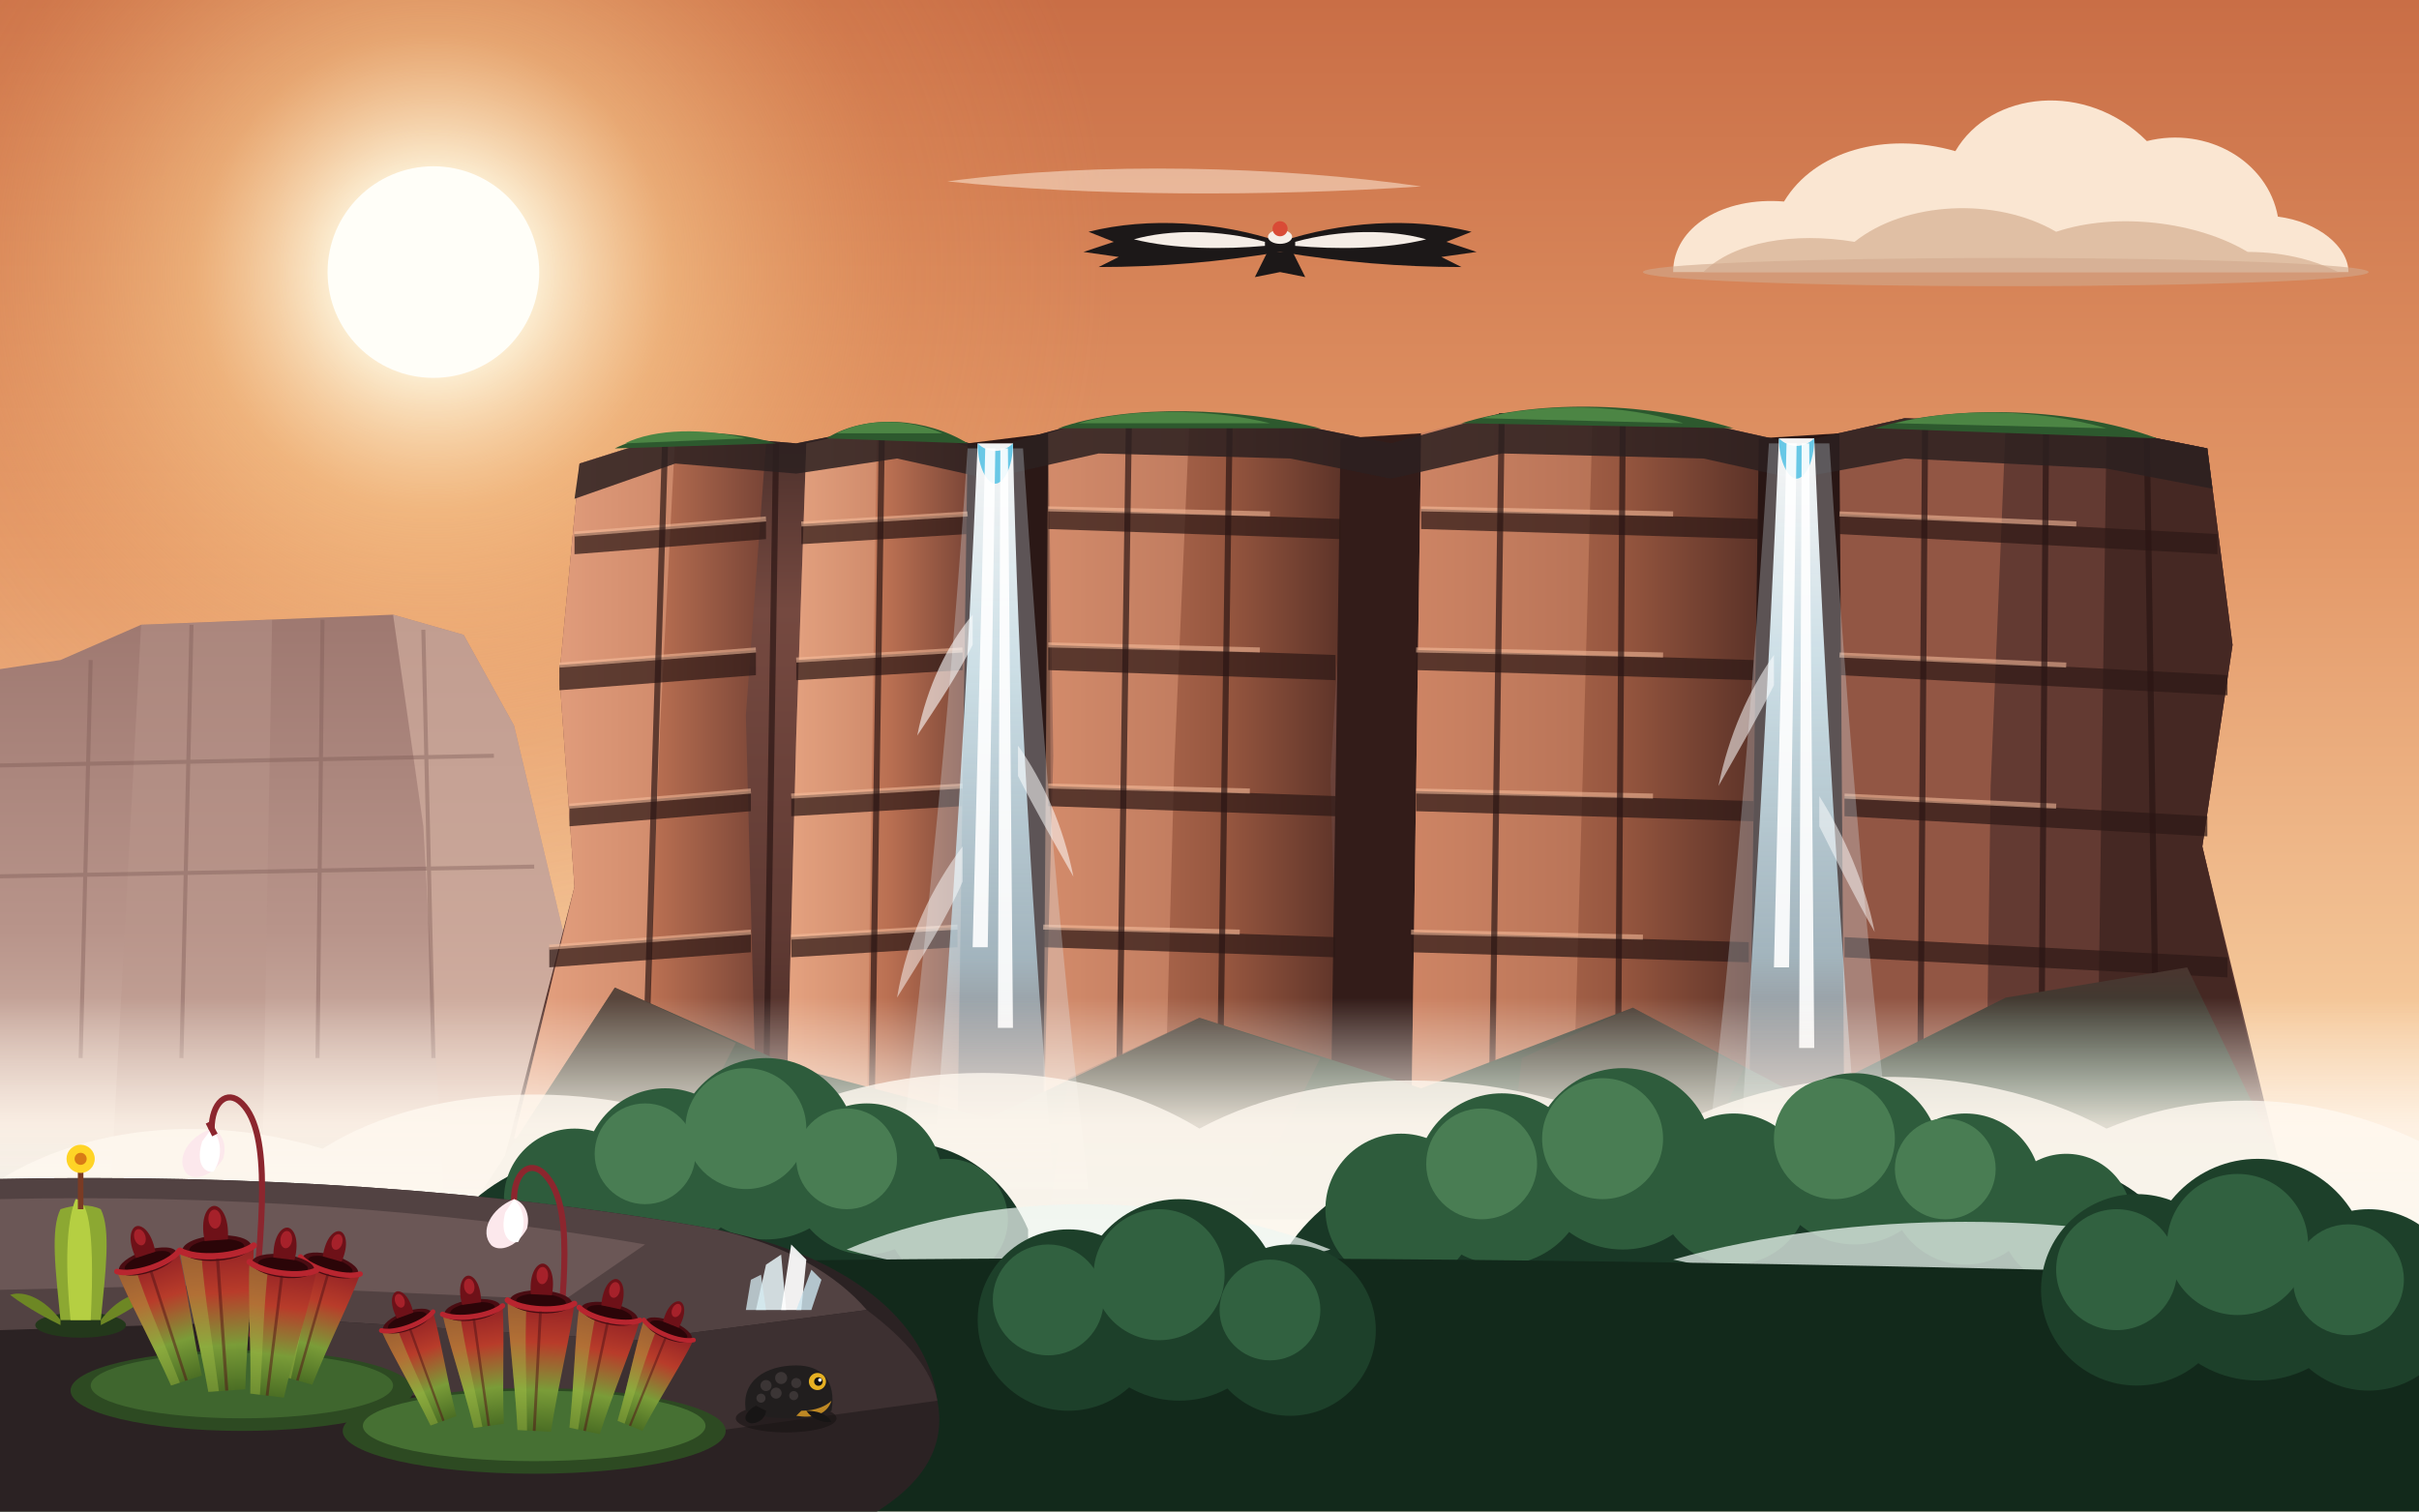
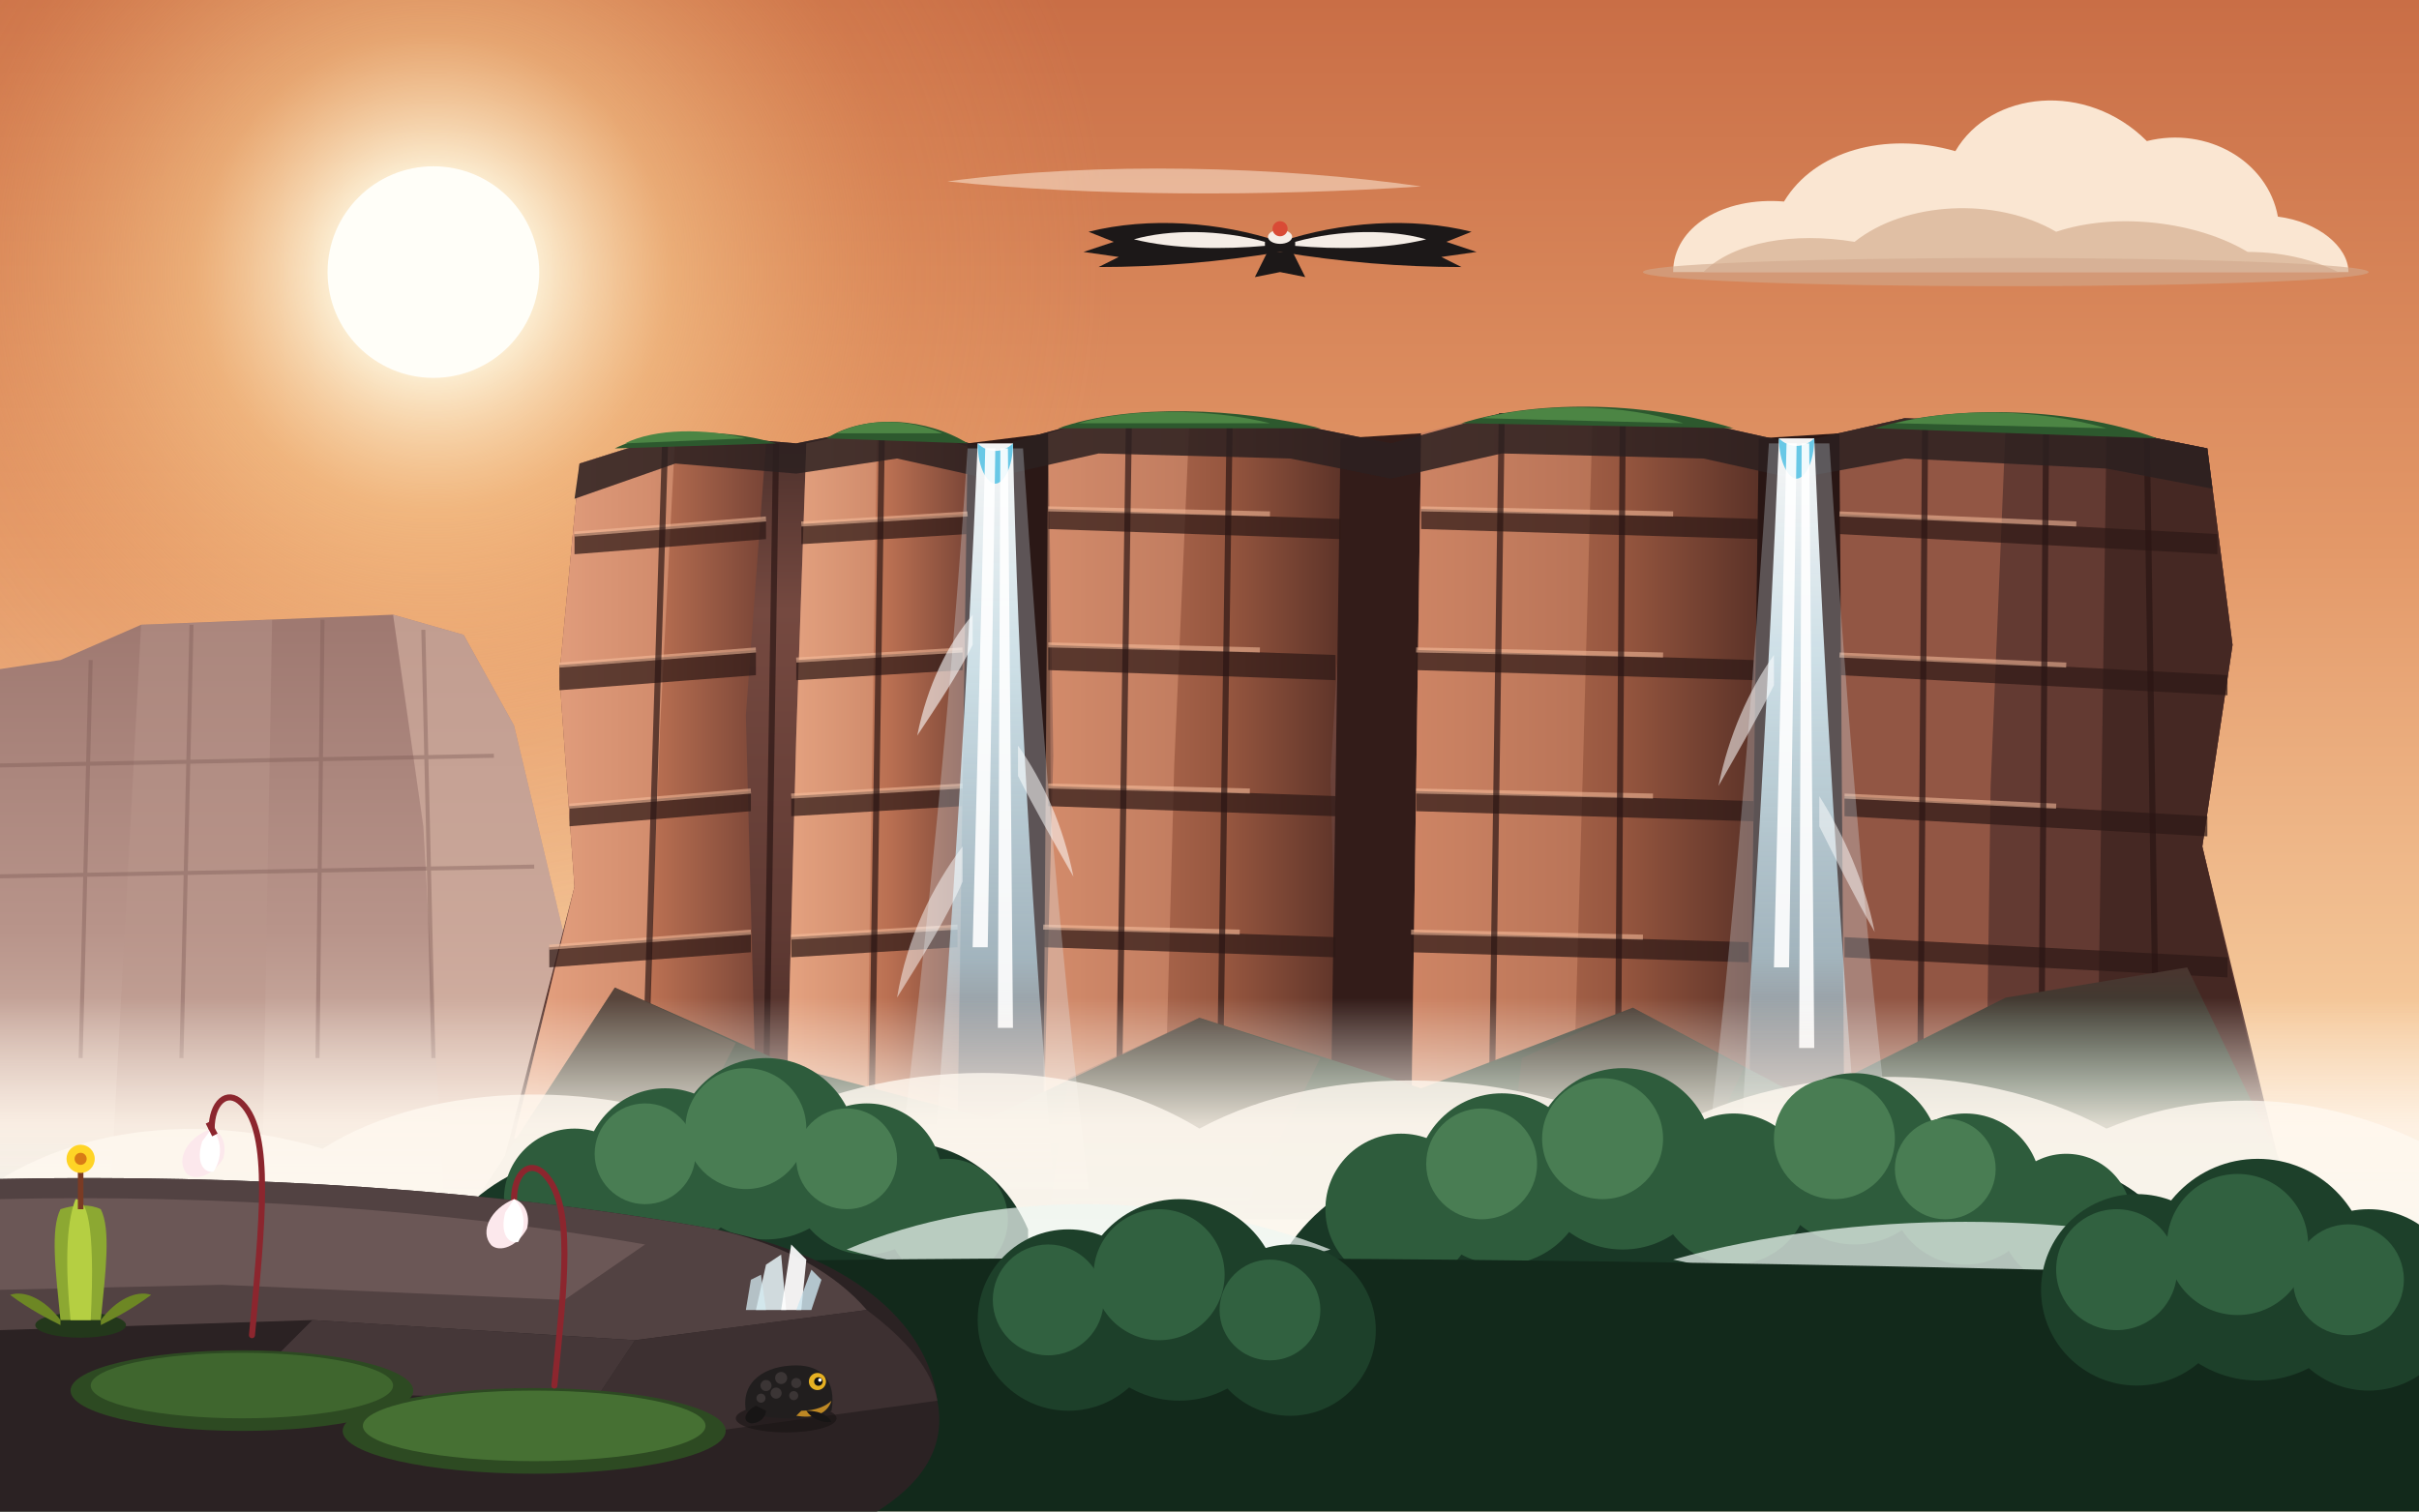
- <svg xmlns="http://www.w3.org/2000/svg" class="nature-ill" viewBox="0 0 480 300">
-   <defs>
-     <clipPath id="tepui-vp">
-       <rect width="480" height="300" />
-     </clipPath>
-     <linearGradient id="tepui-sky" x1="0" y1="0" x2="0" y2="1">
-       <stop offset="0" stop-color="#c96e46" />
-       <stop offset="0.36" stop-color="#e39868" />
-       <stop offset="0.68" stop-color="#f5c99b" />
-       <stop offset="1" stop-color="#faebd4" />
-     </linearGradient>
-     <radialGradient id="tepui-sun" cx="86" cy="54" r="135" gradientUnits="userSpaceOnUse">
-       <stop offset="0" stop-color="#ffffff" />
-       <stop offset="0.14" stop-color="#fff8e0" stop-opacity="0.94" />
-       <stop offset="0.35" stop-color="#ffd596" stop-opacity="0.52" />
-       <stop offset="0.7" stop-color="#f2a968" stop-opacity="0.16" />
-       <stop offset="1" stop-color="#f2a968" stop-opacity="0" />
-     </radialGradient>
-     <linearGradient id="tepui-kukenan" x1="0" y1="0" x2="0" y2="1">
-       <stop offset="0" stop-color="#9e7870" />
-       <stop offset="0.55" stop-color="#b8948a" />
-       <stop offset="1" stop-color="#e3cbbd" />
-     </linearGradient>
-     <linearGradient id="tepui-wall-base" x1="0" y1="0" x2="0" y2="1">
-       <stop offset="0" stop-color="#472d29" />
-       <stop offset="0.25" stop-color="#754940" />
-       <stop offset="0.65" stop-color="#613b34" />
-       <stop offset="1" stop-color="#3d2420" />
-     </linearGradient>
-     <linearGradient id="tepui-buttress-lit" x1="0" y1="0" x2="1" y2="0">
-       <stop offset="0" stop-color="#e09a78" />
-       <stop offset="0.55" stop-color="#ba7052" />
-       <stop offset="1" stop-color="#784436" />
-     </linearGradient>
-     <linearGradient id="tepui-buttress-mid" x1="0" y1="0" x2="1" y2="0">
-       <stop offset="0" stop-color="#c47b5c" />
-       <stop offset="0.6" stop-color="#96563f" />
-       <stop offset="1" stop-color="#593127" />
-     </linearGradient>
-     <linearGradient id="tepui-talus" x1="0" y1="0" x2="0" y2="1">
-       <stop offset="0" stop-color="#4a352f" />
-       <stop offset="0.5" stop-color="#2c4736" />
-       <stop offset="1" stop-color="#193324" />
-     </linearGradient>
-     <linearGradient id="tepui-fall" x1="0" y1="0" x2="0" y2="1">
-       <stop offset="0" stop-color="#ffffff" stop-opacity="0.95" />
-       <stop offset="0.3" stop-color="#dcf2fa" stop-opacity="0.88" />
-       <stop offset="0.7" stop-color="#c8e8f5" stop-opacity="0.65" />
-       <stop offset="1" stop-color="#ffffff" stop-opacity="0" />
-     </linearGradient>
-     <linearGradient id="tepui-mist-band" x1="0" y1="0" x2="0" y2="1">
-       <stop offset="0" stop-color="#fff8f0" stop-opacity="0" />
-       <stop offset="0.35" stop-color="#fff6ec" stop-opacity="0.85" />
-       <stop offset="0.7" stop-color="#eef5f0" stop-opacity="0.92" />
-       <stop offset="1" stop-color="#1f3b28" stop-opacity="0" />
-     </linearGradient>
-     <linearGradient id="tepui-pitcher" x1="0" y1="0" x2="0" y2="1">
-       <stop offset="0" stop-color="#8c1d24" />
-       <stop offset="0.35" stop-color="#b83c2a" />
-       <stop offset="0.7" stop-color="#7a9c38" />
-       <stop offset="1" stop-color="#4b6e24" />
-     </linearGradient>
-     <g id="tepui-heliamphora">
-       <path d="M-3.5,0 C-4.5,-10 -6.5,-20 -7,-27 C-4,-29 4,-29 7,-27 C6.5,-20 4.5,-10 3.5,0 Z" fill="url(#tepui-pitcher)" />
-       <path d="M-3.5,0 C-4.5,-10 -6.5,-20 -7,-27 L-3,-27 C-3,-18 -2,-9 -1.5,0 Z" fill="#a8c246" opacity="0.38" />
-       <ellipse cx="0" cy="-27" rx="6.5" ry="2.4" fill="#4a0c12" />
-       <ellipse cx="0" cy="-27" rx="5.2" ry="1.7" fill="#2b0508" />
-       <path d="M-2.2,-28.5 C-2.8,-33 -1.2,-35 0,-35 C1.2,-35 2.8,-33 2.2,-28.5 Z" fill="#6e1118" />
-       <ellipse cx="0" cy="-32.5" rx="1.2" ry="1.8" fill="#a6212a" />
-       <path d="M-7,-27 C-4,-25 4,-25 7,-27" fill="none" stroke="#b8252f" stroke-width="1.2" stroke-linecap="round" />
-       <path d="M0,0 L0,-25" stroke="#521216" stroke-width="0.6" opacity="0.5" />
-     </g>
-   </defs>
-   <g clip-path="url(#tepui-vp)">
-     <rect width="480" height="300" fill="url(#tepui-sky)" />
-     <circle cx="86" cy="54" r="135" fill="url(#tepui-sun)" />
-     <circle cx="86" cy="54" r="21" fill="#fffef8" />
-     <g>
-       <path d="M332,54 C332,45 342,39 354,40 C360,30 374,26 388,30 C395,18 414,16 426,28 C438,25 450,32 452,43 C460,44 466,49 466,54 Z" fill="#fae6d2" />
-       <path d="M338,54 C344,48 356,46 368,48 C378,40 396,39 408,46 C420,42 436,44 446,50 C454,50 460,52 464,54 Z" fill="#e0bfa4" />
-       <ellipse cx="398" cy="54" rx="72" ry="2.8" fill="#d1a98c" opacity="0.6" />
-     </g>
-     <path d="M188,36 C218,32 254,33 282,37 C252,39 216,39 188,36 Z" fill="#fff2e2" opacity="0.5" />
-     <g>
-       <path d="M-8,236 L-8,134 L12,131 L28,124 L78,122 L92,126 L102,144 L112,186 L124,236 Z" fill="url(#tepui-kukenan)" />
-       <path d="M78,122 L92,126 L102,144 L112,186 L124,236 L88,236 L84,164 Z" fill="#d4b0a2" opacity="0.65" />
-       <path d="M28,124 L54,123 L52,236 L22,236 Z" fill="#ba968c" opacity="0.45" />
-       <g stroke="#7d5b54" stroke-width="0.8" opacity="0.4">
-         <line x1="18" y1="131" x2="16" y2="210" />
-         <line x1="38" y1="124" x2="36" y2="210" />
-         <line x1="64" y1="123" x2="63" y2="210" />
-         <line x1="84" y1="125" x2="86" y2="210" />
-         <path d="M-4,152 L98,150 M-4,174 L106,172" fill="none" />
-       </g>
-     </g>
-     <g>
-       <path d="M98,238 L114,176 L111,134 L115,92 L134,86 L158,88 L178,84 L196,89 L218,83 L256,84 L276,88 L298,82 L338,84 L356,88 L378,83 L418,85 L438,89 L443,128 L437,168 L454,238 Z" fill="url(#tepui-wall-base)" />
-       <path d="M115,92 L134,86 L152,88 L148,142 L150,218 L102,226 L114,176 L111,134 Z" fill="url(#tepui-buttress-lit)" />
-       <path d="M115,92 L134,86 L131,144 L128,220 L102,226 L114,176 L111,134 Z" fill="#f0b08e" opacity="0.45" />
-       <path d="M160,88 L178,84 L193,89 L191,152 L190,224 L156,222 L158,146 Z" fill="url(#tepui-buttress-lit)" />
-       <path d="M160,88 L174,85 L172,222 L156,222 L158,146 Z" fill="#edb08e" opacity="0.38" />
-       <path d="M192,88 L208,86 L209,228 L190,228 Z" fill="#2b1816" />
-       <path d="M208,86 L218,83 L256,84 L268,87 L264,154 L266,226 L207,226 L209,150 Z" fill="url(#tepui-buttress-mid)" />
-       <path d="M208,86 L218,83 L236,84 L233,152 L231,226 L207,226 Z" fill="#e39d7b" opacity="0.48" />
-       <path d="M266,87 L282,86 L280,226 L264,226 Z" fill="#331c19" />
-       <path d="M282,86 L298,82 L338,84 L350,87 L348,156 L347,226 L280,226 Z" fill="url(#tepui-buttress-mid)" />
-       <path d="M282,86 L298,82 L316,83 L314,156 L312,226 L280,226 Z" fill="#d9906e" opacity="0.45" />
-       <path d="M349,87 L365,86 L367,228 L347,228 Z" fill="#291614" />
-       <path d="M365,86 L378,83 L418,85 L438,89 L443,128 L437,168 L452,232 L366,228 Z" fill="#633a32" />
-       <path d="M365,86 L378,83 L398,84 L395,156 L394,228 L366,228 Z" fill="#b86e52" opacity="0.55" />
-       <path d="M418,85 L438,89 L443,128 L437,168 L452,232 L416,230 Z" fill="#3b211d" opacity="0.75" />
-       <g fill="#2e1916" opacity="0.72">
-         <path d="M114,106 L152,103 L152,107 L114,110 Z M159,104 L192,102 L192,106 L159,108 Z M208,101 L266,103 L266,107 L208,105 Z M282,101 L349,103 L349,107 L282,105 Z M365,102 L440,106 L440,110 L365,106 Z" />
-         <path d="M111,132 L150,129 L150,134 L111,137 Z M158,131 L191,129 L191,133 L158,135 Z M208,128 L265,130 L265,135 L208,133 Z M281,129 L348,131 L348,135 L281,133 Z M365,130 L442,134 L442,138 L365,134 Z" />
-         <path d="M113,160 L149,157 L149,161 L113,164 Z M157,158 L191,156 L191,160 L157,162 Z M208,156 L265,158 L265,162 L208,160 Z M281,157 L348,159 L348,163 L281,161 Z M366,158 L438,162 L438,166 L366,162 Z" />
-         <path d="M109,188 L149,185 L149,189 L109,192 Z M157,186 L190,184 L190,188 L157,190 Z M207,184 L265,186 L265,190 L207,188 Z M280,185 L347,187 L347,191 L280,189 Z M366,186 L442,190 L442,194 L366,190 Z" />
-       </g>
-       <g fill="none" stroke="#f5be9d" stroke-width="1" opacity="0.55">
-         <path d="M114,106 L152,103 M159,104 L192,102 M208,101 L252,102 M282,101 L332,102 M365,102 L412,104" />
-         <path d="M111,132 L150,129 M158,131 L191,129 M208,128 L250,129 M281,129 L330,130 M365,130 L410,132" />
-         <path d="M113,160 L149,157 M157,158 L191,156 M208,156 L248,157 M281,157 L328,158 M366,158 L408,160" />
-         <path d="M109,188 L149,185 M157,186 L190,184 M207,184 L246,185 M280,185 L326,186" />
-       </g>
-       <g stroke="#291513" stroke-width="1.2" opacity="0.68">
-         <line x1="132" y1="87" x2="128" y2="215" />
-         <line x1="154" y1="88" x2="152" y2="218" />
-         <line x1="175" y1="85" x2="173" y2="218" />
-         <line x1="224" y1="84" x2="222" y2="220" />
-         <line x1="244" y1="84" x2="242" y2="220" />
-         <line x1="298" y1="82" x2="296" y2="220" />
-         <line x1="322" y1="84" x2="321" y2="220" />
-         <line x1="382" y1="84" x2="381" y2="220" />
-         <line x1="406" y1="85" x2="405" y2="220" />
-         <line x1="426" y1="87" x2="428" y2="220" />
-       </g>
-       <path d="M115,92 L134,86 L158,88 L178,84 L196,89 L218,83 L256,84 L276,88 L298,82 L338,84 L356,88 L378,83 L418,85 L438,89 L439,97 L418,93 L378,91 L356,95 L338,91 L298,90 L276,95 L256,91 L218,90 L196,95 L178,91 L158,94 L134,92 L114,99 Z" fill="#2b2020" opacity="0.85" />
-       <g fill="#2d592e">
-         <path d="M122,89 C130,85 144,85 154,88 Z" />
-         <path d="M164,87 C172,82 184,83 192,88 Z" />
-         <path d="M210,85 C224,80 246,81 262,85 Z" />
-         <path d="M290,84 C306,79 328,80 344,85 Z" />
-         <path d="M372,85 C388,80 412,81 428,87 Z" />
-       </g>
-       <g fill="#4c8544">
-         <path d="M124,88 C130,85 140,85 148,87 Z" />
-         <path d="M166,86 C172,83 180,83 187,86 Z" />
-         <path d="M214,84 C224,81 240,81 252,84 Z" />
-         <path d="M294,83 C306,80 322,80 334,84 Z" />
-         <path d="M376,84 C388,81 404,81 418,85 Z" />
-       </g>
-       <path d="M92,242 L122,196 L158,212 L196,222 L238,202 L282,216 L324,200 L358,218 L398,198 L434,192 L458,242 Z" fill="url(#tepui-talus)" />
-       <path d="M92,242 L122,196 L146,207 L128,242 Z" fill="#705246" opacity="0.45" />
-       <path d="M212,214 L238,202 L262,210 L246,242 L208,242 Z" fill="#63483e" opacity="0.38" />
-       <path d="M302,210 L324,200 L346,212 L332,242 L298,242 Z" fill="#594037" opacity="0.35" />
-     </g>
-     <g>
-       <path d="M192,89 C189,135 184,185 178,236 L216,236 C210,185 206,135 203,89 Z" fill="#dff2fa" opacity="0.28" />
-       <path d="M194,88 C192,135 189,184 185,234 L209,234 C205,184 202,135 201,88 Z" fill="url(#tepui-fall)" />
-       <path d="M194,88 C196,90 199,90 201,88 C201,93 199,96 197.5,96 C196,96 194,93 194,88 Z" fill="#68c8e6" />
-       <g fill="#ffffff" opacity="0.9">
-         <path d="M195.5,89 L193,188 L196,188 L197.5,89 Z" />
-         <path d="M198.5,89 L198,204 L201,204 L200,89 Z" />
-         <path d="M193,122 C188,128 184,136 182,146 C186,140 190,134 193,128 Z" opacity="0.65" />
-         <path d="M202,148 C207,155 211,164 213,174 C209,167 205,160 202,154 Z" opacity="0.6" />
-         <path d="M191,168 C185,176 180,186 178,198 C183,190 188,182 191,175 Z" opacity="0.55" />
-       </g>
-     </g>
-     <g>
-       <path d="M351,88 C348,135 344,185 338,236 L376,236 C370,185 366,135 363,88 Z" fill="#dff2fa" opacity="0.28" />
-       <path d="M353,87 C351,135 348,184 345,234 L369,234 C365,184 362,135 360,87 Z" fill="url(#tepui-fall)" />
-       <path d="M353,87 C355,89 358,89 360,87 C360,92 358,95 356.5,95 C355,95 353,92 353,87 Z" fill="#68c8e6" />
-       <g fill="#ffffff" opacity="0.9">
-         <path d="M354.5,88 L352,192 L355,192 L356.5,88 Z" />
-         <path d="M357.5,88 L357,208 L360,208 L359,88 Z" />
-         <path d="M352,130 C347,137 343,146 341,156 C345,149 349,142 352,136 Z" opacity="0.6" />
-         <path d="M361,158 C366,166 370,175 372,185 C368,178 364,170 361,164 Z" opacity="0.55" />
-       </g>
-     </g>
-     <rect x="0" y="198" width="480" height="72" fill="url(#tepui-mist-band)" />
-     <g fill="#fff8f0" opacity="0.78">
-       <path d="M-10,242 C8,224 38,220 64,228 C86,214 122,214 146,226 C172,210 212,208 238,224 C264,210 302,212 328,226 C354,210 392,210 418,224 C442,214 468,218 490,232 L490,260 L-10,260 Z" />
-     </g>
+ <svg xmlns="http://www.w3.org/2000/svg" viewBox="0 0 480 300">
+   <clipPath id="a">
+     <path d="m0 0h480v300h-480z" />
+   </clipPath>
+   <linearGradient id="b" x1="0" x2="0" y1="0" y2="1">
+     <stop offset="0" stop-color="#c96e46" />
+     <stop offset=".36" stop-color="#e39868" />
+     <stop offset=".68" stop-color="#f5c99b" />
+     <stop offset="1" stop-color="#faebd4" />
+   </linearGradient>
+   <radialGradient id="c" cx="86" cy="54" gradientUnits="userSpaceOnUse" r="135">
+     <stop offset="0" stop-color="#fff" />
+     <stop offset=".14" stop-color="#fff8e0" stop-opacity=".94" />
+     <stop offset=".35" stop-color="#ffd596" stop-opacity=".52" />
+     <stop offset=".7" stop-color="#f2a968" stop-opacity=".16" />
+     <stop offset="1" stop-color="#f2a968" stop-opacity="0" />
+   </radialGradient>
+   <linearGradient id="d" x1="0" x2="0" y1="0" y2="1">
+     <stop offset="0" stop-color="#9e7870" />
+     <stop offset=".55" stop-color="#b8948a" />
+     <stop offset="1" stop-color="#e3cbbd" />
+   </linearGradient>
+   <linearGradient id="e" x1="0" x2="0" y1="0" y2="1">
+     <stop offset="0" stop-color="#472d29" />
+     <stop offset=".25" stop-color="#754940" />
+     <stop offset=".65" stop-color="#613b34" />
+     <stop offset="1" stop-color="#3d2420" />
+   </linearGradient>
+   <linearGradient id="f" x1="0" x2="1" y1="0" y2="0">
+     <stop offset="0" stop-color="#e09a78" />
+     <stop offset=".55" stop-color="#ba7052" />
+     <stop offset="1" stop-color="#784436" />
+   </linearGradient>
+   <linearGradient id="g" x1="0" x2="1" y1="0" y2="0">
+     <stop offset="0" stop-color="#c47b5c" />
+     <stop offset=".6" stop-color="#96563f" />
+     <stop offset="1" stop-color="#593127" />
+   </linearGradient>
+   <linearGradient id="h" x1="0" x2="0" y1="0" y2="1">
+     <stop offset="0" stop-color="#4a352f" />
+     <stop offset=".5" stop-color="#2c4736" />
+     <stop offset="1" stop-color="#193324" />
+   </linearGradient>
+   <linearGradient id="i" x1="0" x2="0" y1="0" y2="1">
+     <stop offset="0" stop-color="#fff" stop-opacity=".95" />
+     <stop offset=".3" stop-color="#dcf2fa" stop-opacity=".88" />
+     <stop offset=".7" stop-color="#c8e8f5" stop-opacity=".65" />
+     <stop offset="1" stop-color="#fff" stop-opacity="0" />
+   </linearGradient>
+   <linearGradient id="j" x1="0" x2="0" y1="0" y2="1">
+     <stop offset="0" stop-color="#fff8f0" stop-opacity="0" />
+     <stop offset=".35" stop-color="#fff6ec" stop-opacity=".85" />
+     <stop offset=".7" stop-color="#eef5f0" stop-opacity=".92" />
+     <stop offset="1" stop-color="#1f3b28" stop-opacity="0" />
+   </linearGradient>
+   <g clip-path="url(#a)">
+     <path d="m0 0h480v300h-480z" fill="url(#b)" />
+     <circle cx="86" cy="54" fill="url(#c)" r="135" />
+     <circle cx="86" cy="54" fill="#fffef8" r="21" />
+     <path d="m332 54c0-9 10-15 22-14 6-10 20-14 34-10 7-12 26-14 38-2 12-3 24 4 26 15 8 1 14 6 14 11z" fill="#fae6d2" />
+     <path d="m338 54c6-6 18-8 30-6 10-8 28-9 40-2 12-4 28-2 38 4 8 0 14 2 18 4z" fill="#e0bfa4" />
+     <ellipse cx="398" cy="54" fill="#d1a98c" opacity=".6" rx="72" ry="2.8" />
+     <path d="m188 36c30-4 66-3 94 1-30 2-66 2-94-1z" fill="#fff2e2" opacity=".5" />
+     <path d="m-8 236v-102l20-3 16-7 50-2 14 4 10 18 10 42 12 50z" fill="url(#d)" />
+     <path d="m78 122 14 4 10 18 10 42 12 50h-36l-4-72z" fill="#d4b0a2" opacity=".65" />
+     <path d="m28 124 26-1-2 113h-30z" fill="#ba968c" opacity=".45" />
+     <g opacity=".4" stroke="#7d5b54" stroke-width=".8">
+       <path d="m18 131-2 79" />
+       <path d="m38 124-2 86" />
+       <path d="m64 123-1 87" />
+       <path d="m84 125 2 85" />
+       <path d="m-4 152 102-2m-102 24 110-2" fill="none" />
+     </g>
+     <path d="m98 238 16-62-3-42 4-42 19-6 24 2 20-4 18 5 22-6 38 1 20 4 22-6 40 2 18 4 22-5 40 2 20 4 5 39-6 40 17 70z" fill="url(#e)" />
+     <path d="m115 92 19-6 18 2-4 54 2 76-48 8 12-50-3-42z" fill="url(#f)" />
+     <path d="m115 92 19-6-3 58-3 76-26 6 12-50-3-42z" fill="#f0b08e" opacity=".45" />
+     <path d="m160 88 18-4 15 5-2 63-1 72-34-2 2-76z" fill="url(#f)" />
+     <path d="m160 88 14-3-2 137h-16l2-76z" fill="#edb08e" opacity=".38" />
+     <path d="m192 88 16-2 1 142h-19z" fill="#2b1816" />
+     <path d="m208 86 10-3 38 1 12 3-4 67 2 72h-59l2-76z" fill="url(#g)" />
+     <path d="m208 86 10-3 18 1-3 68-2 74h-24z" fill="#e39d7b" opacity=".48" />
+     <path d="m266 87 16-1-2 140h-16z" fill="#331c19" />
+     <path d="m282 86 16-4 40 2 12 3-2 69-1 70h-67z" fill="url(#g)" />
+     <path d="m282 86 16-4 18 1-2 73-2 70h-32z" fill="#d9906e" opacity=".45" />
+     <path d="m349 87 16-1 2 142h-20z" fill="#291614" />
+     <path d="m365 86 13-3 40 2 20 4 5 39-6 40 15 64-86-4z" fill="#633a32" />
+     <path d="m365 86 13-3 20 1-3 72-1 72h-28z" fill="#b86e52" opacity=".55" />
+     <path d="m418 85 20 4 5 39-6 40 15 64-36-2z" fill="#3b211d" opacity=".75" />
+     <g fill="#2e1916" opacity=".72">
+       <path d="m114 106 38-3v4l-38 3zm45-2 33-2v4l-33 2zm49-3 58 2v4l-58-2zm74 0 67 2v4l-67-2zm83 1 75 4v4l-75-4z" />
+       <path d="m111 132 39-3v5l-39 3zm47-1 33-2v4l-33 2zm50-3 57 2v5l-57-2zm73 1 67 2v4l-67-2zm84 1 77 4v4l-77-4z" />
+       <path d="m113 160 36-3v4l-36 3zm44-2 34-2v4l-34 2zm51-2 57 2v4l-57-2zm73 1 67 2v4l-67-2zm85 1 72 4v4l-72-4z" />
+       <path d="m109 188 40-3v4l-40 3zm48-2 33-2v4l-33 2zm50-2 58 2v4l-58-2zm73 1 67 2v4l-67-2zm86 1 76 4v4l-76-4z" />
+     </g>
+     <g fill="none" opacity=".55" stroke="#f5be9d">
+       <path d="m114 106 38-3m7 1 33-2m16-1 44 1m30-1 50 1m33 0 47 2" />
+       <path d="m111 132 39-3m8 2 33-2m17-1 42 1m31 0 49 1m35 0 45 2" />
+       <path d="m113 160 36-3m8 1 34-2m17 0 40 1m33 0 47 1m38 0 42 2" />
+       <path d="m109 188 40-3m8 1 33-2m17 0 39 1m34 0 46 1" />
+     </g>
+     <g opacity=".68" stroke="#291513" stroke-width="1.2">
+       <path d="m132 87-4 128" />
+       <path d="m154 88-2 130" />
+       <path d="m175 85-2 133" />
+       <path d="m224 84-2 136" />
+       <path d="m244 84-2 136" />
+       <path d="m298 82-2 138" />
+       <path d="m322 84-1 136" />
+       <path d="m382 84-1 136" />
+       <path d="m406 85-1 135" />
+       <path d="m426 87 2 133" />
+     </g>
+     <path d="m115 92 19-6 24 2 20-4 18 5 22-6 38 1 20 4 22-6 40 2 18 4 22-5 40 2 20 4 1 8-21-4-40-2-22 4-18-4-40-1-22 5-20-4-38-1-22 5-18-4-20 3-24-2-20 7z" fill="#2b2020" opacity=".85" />
+     <g fill="#2d592e">
+       <path d="m122 89c8-4 22-4 32-1z" />
+       <path d="m164 87c8-5 20-4 28 1z" />
+       <path d="m210 85c14-5 36-4 52 0z" />
+       <path d="m290 84c16-5 38-4 54 1z" />
+       <path d="m372 85c16-5 40-4 56 2z" />
+     </g>
+     <g fill="#4c8544">
+       <path d="m124 88c6-3 16-3 24-1z" />
+       <path d="m166 86c6-3 14-3 21 0z" />
+       <path d="m214 84c10-3 26-3 38 0z" />
+       <path d="m294 83c12-3 28-3 40 1z" />
+       <path d="m376 84c12-3 28-3 42 1z" />
+     </g>
+     <path d="m92 242 30-46 36 16 38 10 42-20 44 14 42-16 34 18 40-20 36-6 24 50z" fill="url(#h)" />
+     <path d="m92 242 30-46 24 11-18 35z" fill="#705246" opacity=".45" />
+     <path d="m212 214 26-12 24 8-16 32h-38z" fill="#63483e" opacity=".38" />
+     <path d="m302 210 22-10 22 12-14 30h-34z" fill="#594037" opacity=".35" />
+     <path d="m192 89c-3 46-8 96-14 147h38c-6-51-10-101-13-147z" fill="#dff2fa" opacity=".28" />
+     <path d="m194 88c-2 47-5 96-9 146h24c-4-50-7-99-8-146z" fill="url(#i)" />
+     <path d="m194 88c2 2 5 2 7 0 0 5-2 8-3.5 8s-3.5-3-3.5-8z" fill="#68c8e6" />
+     <g fill="#fff" opacity=".9">
+       <path d="m195.5 89-2.5 99h3l1.5-99z" />
+       <path d="m198.5 89-.5 115h3l-1-115z" />
+       <path d="m193 122c-5 6-9 14-11 24 4-6 8-12 11-18z" opacity=".65" />
+       <path d="m202 148c5 7 9 16 11 26-4-7-8-14-11-20z" opacity=".6" />
+       <path d="m191 168c-6 8-11 18-13 30 5-8 10-16 13-23z" opacity=".55" />
+     </g>
+     <path d="m351 88c-3 47-7 97-13 148h38c-6-51-10-101-13-148z" fill="#dff2fa" opacity=".28" />
+     <path d="m353 87c-2 48-5 97-8 147h24c-4-50-7-99-9-147z" fill="url(#i)" />
+     <path d="m353 87c2 2 5 2 7 0 0 5-2 8-3.5 8s-3.5-3-3.5-8z" fill="#68c8e6" />
+     <g fill="#fff" opacity=".9">
+       <path d="m354.5 88-2.5 104h3l1.5-104z" />
+       <path d="m357.5 88-.5 120h3l-1-120z" />
+       <path d="m352 130c-5 7-9 16-11 26 4-7 8-14 11-20z" opacity=".6" />
+       <path d="m361 158c5 8 9 17 11 27-4-7-8-15-11-21z" opacity=".55" />
+     </g>
+     <path d="m0 198h480v72h-480z" fill="url(#j)" />
+     <path d="m-10 242c18-18 48-22 74-14 22-14 58-14 82-2 26-16 66-18 92-2 26-14 64-12 90 2 26-16 64-16 90-2 24-10 50-6 72 8v28h-500z" fill="#fff8f0" opacity=".78" />
    <g fill="#193826">
-       <path d="M84,252 C92,234 110,226 128,230 C138,218 158,216 172,228 C184,224 198,230 204,244 L204,264 L84,264 Z" />
-       <path d="M252,254 C260,236 278,228 296,232 C310,220 332,220 346,232 C360,222 382,222 396,234 C408,228 424,232 432,246 L432,266 L252,266 Z" />
+       <path d="m84 252c8-18 26-26 44-22 10-12 30-14 44-2 12-4 26 2 32 16v20h-120z" />
+       <path d="m252 254c8-18 26-26 44-22 14-12 36-12 50 0 14-10 36-10 50 2 12-6 28-2 36 12v20h-180z" />
    </g>
    <g fill="#2e5c3c">
      <circle cx="114" cy="238" r="14" />
      <circle cx="132" cy="232" r="16" />
      <circle cx="152" cy="228" r="18" />
      <circle cx="172" cy="234" r="15" />
      <circle cx="188" cy="242" r="12" />
      <circle cx="278" cy="240" r="15" />
      <circle cx="298" cy="234" r="17" />
      <circle cx="322" cy="230" r="18" />
      <circle cx="344" cy="236" r="15" />
      <circle cx="368" cy="230" r="17" />
      <circle cx="390" cy="236" r="15" />
      <circle cx="410" cy="242" r="13" />
    </g>
    <g fill="#497d53">
      <circle cx="128" cy="229" r="10" />
      <circle cx="148" cy="224" r="12" />
      <circle cx="168" cy="230" r="10" />
      <circle cx="294" cy="231" r="11" />
      <circle cx="318" cy="226" r="12" />
      <circle cx="364" cy="226" r="12" />
      <circle cx="386" cy="232" r="10" />
    </g>
-     <g fill="#eef6f2" opacity="0.72">
-       <path d="M168,248 C196,236 234,236 264,248 C236,256 196,256 168,248 Z" />
-       <path d="M332,250 C368,240 412,240 448,250 C414,258 368,258 332,250 Z" />
-       <path d="M42,244 C72,235 108,236 136,245 C106,252 72,252 42,244 Z" />
-     </g>
-     <path d="M0,256 C120,248 280,248 480,254 L480,300 L0,300 Z" fill="#12291b" />
+     <g fill="#eef6f2" opacity=".72">
+       <path d="m168 248c28-12 66-12 96 0-28 8-68 8-96 0z" />
+       <path d="m332 250c36-10 80-10 116 0-34 8-80 8-116 0z" />
+       <path d="m42 244c30-9 66-8 94 1-30 7-64 7-94-1z" />
+     </g>
+     <path d="m0 256c120-8 280-8 480-2v46h-480z" fill="#12291b" />
    <g fill="#1d402a">
      <circle cx="212" cy="262" r="18" />
      <circle cx="234" cy="258" r="20" />
      <circle cx="256" cy="264" r="17" />
      <circle cx="424" cy="256" r="19" />
      <circle cx="448" cy="252" r="22" />
      <circle cx="470" cy="258" r="18" />
    </g>
    <g fill="#316140">
      <circle cx="208" cy="258" r="11" />
      <circle cx="230" cy="253" r="13" />
      <circle cx="252" cy="260" r="10" />
      <circle cx="420" cy="252" r="12" />
      <circle cx="444" cy="247" r="14" />
      <circle cx="466" cy="254" r="11" />
    </g>
-     <g>
-       <path d="M0,234 C48,233 98,236 142,244 C168,249 184,262 186,278 C188,288 182,295 174,300 L0,300 Z" fill="#2b2223" />
-       <path d="M0,234 C48,233 98,236 142,244 C156,247 166,253 172,260 L126,266 L62,262 L0,264 Z" fill="#524242" />
-       <path d="M0,238 C42,237 88,240 128,247 L112,258 L44,255 L0,256 Z" fill="#6b5756" />
-       <path d="M126,266 L172,260 C180,266 185,272 186,278 L142,284 L118,278 Z" fill="#3d3031" />
-       <path d="M62,262 L126,266 L118,278 L48,276 Z" fill="#453738" />
-       <g transform="translate(156, 260)">
-         <polygon points="-6,0 -4,-9 -1,-11 0,0" fill="#e6f4f8" opacity="0.85" />
-         <polygon points="-1,0 1,-13 4,-10 3,0" fill="#ffffff" opacity="0.92" />
-         <polygon points="2,0 5,-8 7,-6 5,0" fill="#cce6f0" opacity="0.8" />
-         <polygon points="-8,0 -7,-6 -5,-7 -4,0" fill="#d4ebf2" opacity="0.75" />
+     <path d="m0 234c48-1 98 2 142 10 26 5 42 18 44 34 2 10-4 17-12 22h-174z" fill="#2b2223" />
+     <path d="m0 234c48-1 98 2 142 10 14 3 24 9 30 16l-46 6-64-4-62 2z" fill="#524242" />
+     <path d="m0 238c42-1 88 2 128 9l-16 11-68-3-44 1z" fill="#6b5756" />
+     <path d="m126 266 46-6c8 6 13 12 14 18l-44 6-24-6z" fill="#3d3031" />
+     <path d="m62 262 64 4-8 12-70-2z" fill="#453738" />
+     <g transform="translate(156 260)">
+       <path d="m-6 0 2-9 3-2 1 11z" fill="#e6f4f8" opacity=".85" />
+       <path d="m-1 0 2-13 3 3-1 10z" fill="#fff" opacity=".92" />
+       <path d="m2 0 3-8 2 2-2 6z" fill="#cce6f0" opacity=".8" />
+       <path d="m-8 0 1-6 2-1 1 7z" fill="#d4ebf2" opacity=".75" />
+     </g>
+     <ellipse cx="48" cy="276" fill="#2d4a22" rx="34" ry="8" />
+     <ellipse cx="48" cy="275" fill="#3f662e" rx="30" ry="6.5" />
+     <ellipse cx="106" cy="284" fill="#2d4a22" rx="38" ry="8.5" />
+     <ellipse cx="106" cy="283" fill="#467033" rx="34" ry="7" />
+     <g transform="translate(16 262)">
+       <ellipse cy="1" fill="#23381b" rx="9" ry="2.5" />
+       <path d="m-4 0c-1-10-2-18 0-22 3-1 6-1 8 0 2 4 1 12 0 22z" fill="#8ca832" />
+       <path d="m-2 0c-1-10-1-19 1-24 2 0 4 4 3 24z" fill="#b5cf42" />
+       <path d="m-4 0c-3-4-7-6-10-5 4 3 8 5 10 6z" fill="#6d8724" />
+       <path d="m4 0c3-4 7-6 10-5-4 3-8 5-10 6z" fill="#6d8724" />
+       <path d="m0-22v-10" stroke="#7a3b24" stroke-width="1.1" />
+       <circle cy="-32" fill="#ffd426" r="2.8" />
+       <circle cy="-32" fill="#d97b16" r="1.2" />
+     </g>
+     <g transform="translate(48 275)">
+       <path d="m2-10c2-22 4-40-2-46-3-3-6 0-6 5" fill="none" stroke="#8c262e" stroke-linecap="round" stroke-width="1.2" />
+       <g transform="matrix(.9510565 .309017 -.309017 .9510565 -6 -51)">
+         <path d="m0 0c-4 3-5 8-2 10 2 1 5-1 6-5 0-3-2-5-4-5z" fill="#fce8ec" />
+         <path d="m0 0c2 1 4 4 3 8-2 1-4-1-4-5z" fill="#fff" />
+         <path d="m-1-1 2 2" stroke="#8c262e" stroke-width="1.2" />
      </g>
-       <ellipse cx="48" cy="276" rx="34" ry="8" fill="#2d4a22" />
-       <ellipse cx="48" cy="275" rx="30" ry="6.5" fill="#3f662e" />
-       <ellipse cx="106" cy="284" rx="38" ry="8.5" fill="#2d4a22" />
-       <ellipse cx="106" cy="283" rx="34" ry="7" fill="#467033" />
-       <g transform="translate(16, 262)">
-         <ellipse cx="0" cy="1" rx="9" ry="2.5" fill="#23381b" />
-         <path d="M-4,0 C-5,-10 -6,-18 -4,-22 C-1,-23 2,-23 4,-22 C6,-18 5,-10 4,0 Z" fill="#8ca832" />
-         <path d="M-2,0 C-3,-10 -3,-19 -1,-24 C1,-24 3,-20 2,0 Z" fill="#b5cf42" />
-         <path d="M-4,0 C-7,-4 -11,-6 -14,-5 C-10,-2 -6,0 -4,1 Z" fill="#6d8724" />
-         <path d="M4,0 C7,-4 11,-6 14,-5 C10,-2 6,0 4,1 Z" fill="#6d8724" />
-         <line x1="0" y1="-22" x2="0" y2="-32" stroke="#7a3b24" stroke-width="1.1" />
-         <circle cx="0" cy="-32" r="2.8" fill="#ffd426" />
-         <circle cx="0" cy="-32" r="1.2" fill="#d97b16" />
+     </g>
+     <g transform="translate(106 283)">
+       <path d="m4-8c2-20 4-36-2-42-3-3-6 0-6 5" fill="none" stroke="#8c262e" stroke-linecap="round" stroke-width="1.2" />
+       <g transform="matrix(.9659258 .258819 -.258819 .9659258 -4 -45)">
+         <path d="m0 0c-4 3-5 8-2 10 2 1 5-1 6-5 0-3-2-5-4-5z" fill="#fce8ec" />
+         <path d="m0 0c2 1 4 4 3 8-2 1-4-1-4-5z" fill="#fff" />
      </g>
-       <g transform="translate(48, 275)">
-         <path d="M2,-10 C4,-32 6,-50 0,-56 C-3,-59 -6,-56 -6,-51" fill="none" stroke="#8c262e" stroke-width="1.2" stroke-linecap="round" />
-         <g transform="translate(-6, -51) rotate(18)">
-           <path d="M0,0 C-4,3 -5,8 -2,10 C0,11 3,9 4,5 C4,2 2,0 0,0 Z" fill="#fce8ec" />
-           <path d="M0,0 C2,1 4,4 3,8 C1,9 -1,7 -1,3 Z" fill="#ffffff" />
-           <path d="M-1,-1 L1,1" stroke="#8c262e" stroke-width="1.2" />
-         </g>
-         <use href="#tepui-heliamphora" transform="translate(-11, -1) rotate(-18) scale(0.92)" />
-         <use href="#tepui-heliamphora" transform="translate(11, -1) rotate(16) scale(0.88)" />
-         <use href="#tepui-heliamphora" transform="translate(-3, 1) rotate(-4) scale(1.05)" />
-         <use href="#tepui-heliamphora" transform="translate(5, 2) rotate(7) scale(0.96)" />
+     </g>
+     <g transform="translate(156 279)">
+       <ellipse cy="2.5" fill="#171212" opacity=".6" rx="10" ry="2.8" />
+       <path d="m-8 1c-1-6 4-9 10-9 5 0 8 3 7 9-4 2-13 2-17 0z" fill="#211e1e" />
+       <path d="m3 1c3 0 5-1 6-2-1 3-4 3.5-7 3z" fill="#d99b26" opacity=".85" />
+       <path d="m-6 0c-2 1-3 3-1 3.5 2 0 3-1.5 3-2.5z" fill="#171515" />
+       <path d="m4 1c1 1.5 3 2.5 5 2.2-1-1.7-3-2.2-5-2.2z" fill="#171515" />
+       <g fill="#3b3535">
+         <circle cx="-4" cy="-4" r="1.1" />
+         <circle cx="-1" cy="-5.5" r="1.2" />
+         <circle cx="2" cy="-4.5" r="1" />
+         <circle cx="-2" cy="-2.5" r="1.1" />
+         <circle cx="1.5" cy="-2" r=".9" />
+         <circle cx="-5" cy="-1.5" r=".9" />
      </g>
-       <g transform="translate(106, 283)">
-         <path d="M4,-8 C6,-28 8,-44 2,-50 C-1,-53 -4,-50 -4,-45" fill="none" stroke="#8c262e" stroke-width="1.2" stroke-linecap="round" />
-         <g transform="translate(-4, -45) rotate(15)">
-           <path d="M0,0 C-4,3 -5,8 -2,10 C0,11 3,9 4,5 C4,2 2,0 0,0 Z" fill="#fce8ec" />
-           <path d="M0,0 C2,1 4,4 3,8 C1,9 -1,7 -1,3 Z" fill="#ffffff" />
-         </g>
-         <use href="#tepui-heliamphora" transform="translate(-18, -1) rotate(-20) scale(0.78)" />
-         <use href="#tepui-heliamphora" transform="translate(-9, 0) rotate(-8) scale(0.86)" />
-         <use href="#tepui-heliamphora" transform="translate(0, 1) rotate(3) scale(0.95)" />
-         <use href="#tepui-heliamphora" transform="translate(10, 1) rotate(12) scale(0.88)" />
-         <use href="#tepui-heliamphora" transform="translate(19, 0) rotate(22) scale(0.76)" />
-       </g>
-       <g transform="translate(156, 279)">
-         <ellipse cx="0" cy="2.5" rx="10" ry="2.8" fill="#171212" opacity="0.6" />
-         <path d="M-8,1 C-9,-5 -4,-8 2,-8 C7,-8 10,-5 9,1 C5,3 -4,3 -8,1 Z" fill="#211e1e" />
-         <path d="M3,1 C6,1 8,0 9,-1 C8,2 5,2.5 2,2 Z" fill="#d99b26" opacity="0.85" />
-         <path d="M-6,0 C-8,1 -9,3 -7,3.5 C-5,3.5 -4,2 -4,1 Z" fill="#171515" />
-         <path d="M4,1 C5,2.5 7,3.5 9,3.2 C8,1.5 6,1 4,1 Z" fill="#171515" />
-         <g fill="#3b3535">
-           <circle cx="-4" cy="-4" r="1.1" />
-           <circle cx="-1" cy="-5.5" r="1.2" />
-           <circle cx="2" cy="-4.5" r="1" />
-           <circle cx="-2" cy="-2.5" r="1.1" />
-           <circle cx="1.5" cy="-2" r="0.9" />
-           <circle cx="-5" cy="-1.5" r="0.9" />
-         </g>
-         <circle cx="6.2" cy="-4.8" r="1.7" fill="#e6b022" />
-         <circle cx="6.4" cy="-4.8" r="0.85" fill="#111111" />
-         <circle cx="6.7" cy="-5.1" r="0.35" fill="#ffffff" />
-       </g>
-     </g>
-     <g transform="translate(254, 48)">
-       <path d="M0,0 C-12,-4 -26,-5 -38,-2 L-33,0 L-39,2 L-32,3 L-36,5 C-24,5 -12,4 0,2 C12,4 24,5 36,5 L32,3 L39,2 L33,0 L38,-2 C26,-5 12,-4 0,0 Z" fill="#1c1818" />
-       <path d="M-3,0 C-12,-2.5 -22,-2.5 -29,-0.5 C-21,1.5 -11,1.5 -3,0.8 Z" fill="#f5ede6" />
-       <path d="M3,0 C12,-2.5 22,-2.5 29,-0.5 C21,1.5 11,1.5 3,0.8 Z" fill="#f5ede6" />
-       <polygon points="-2.5,2 -5,7 0,6 5,7 2.5,2" fill="#1c1818" />
-       <ellipse cx="0" cy="-1" rx="2.4" ry="1.4" fill="#f5ede6" />
-       <circle cx="0" cy="-2.6" r="1.5" fill="#d94b36" />
+       <circle cx="6.2" cy="-4.8" fill="#e6b022" r="1.7" />
+       <circle cx="6.4" cy="-4.8" fill="#111" r=".85" />
+       <circle cx="6.7" cy="-5.1" fill="#fff" r=".35" />
+     </g>
+     <g transform="translate(254 48)">
+       <path d="m0 0c-12-4-26-5-38-2l5 2-6 2 7 1-4 2c12 0 24-1 36-3 12 2 24 3 36 3l-4-2 7-1-6-2 5-2c-12-3-26-2-38 2z" fill="#1c1818" />
+       <path d="m-3 0c-9-2.5-19-2.5-26-.5 8 2 18 2 26 1.3z" fill="#f5ede6" />
+       <path d="m3 0c9-2.5 19-2.5 26-.5-8 2-18 2-26 1.3z" fill="#f5ede6" />
+       <path d="m-2.5 2-2.5 5 5-1 5 1-2.5-5z" fill="#1c1818" />
+       <ellipse cy="-1" fill="#f5ede6" rx="2.4" ry="1.4" />
+       <circle cy="-2.6" fill="#d94b36" r="1.5" />
    </g>
  </g>
</svg>
